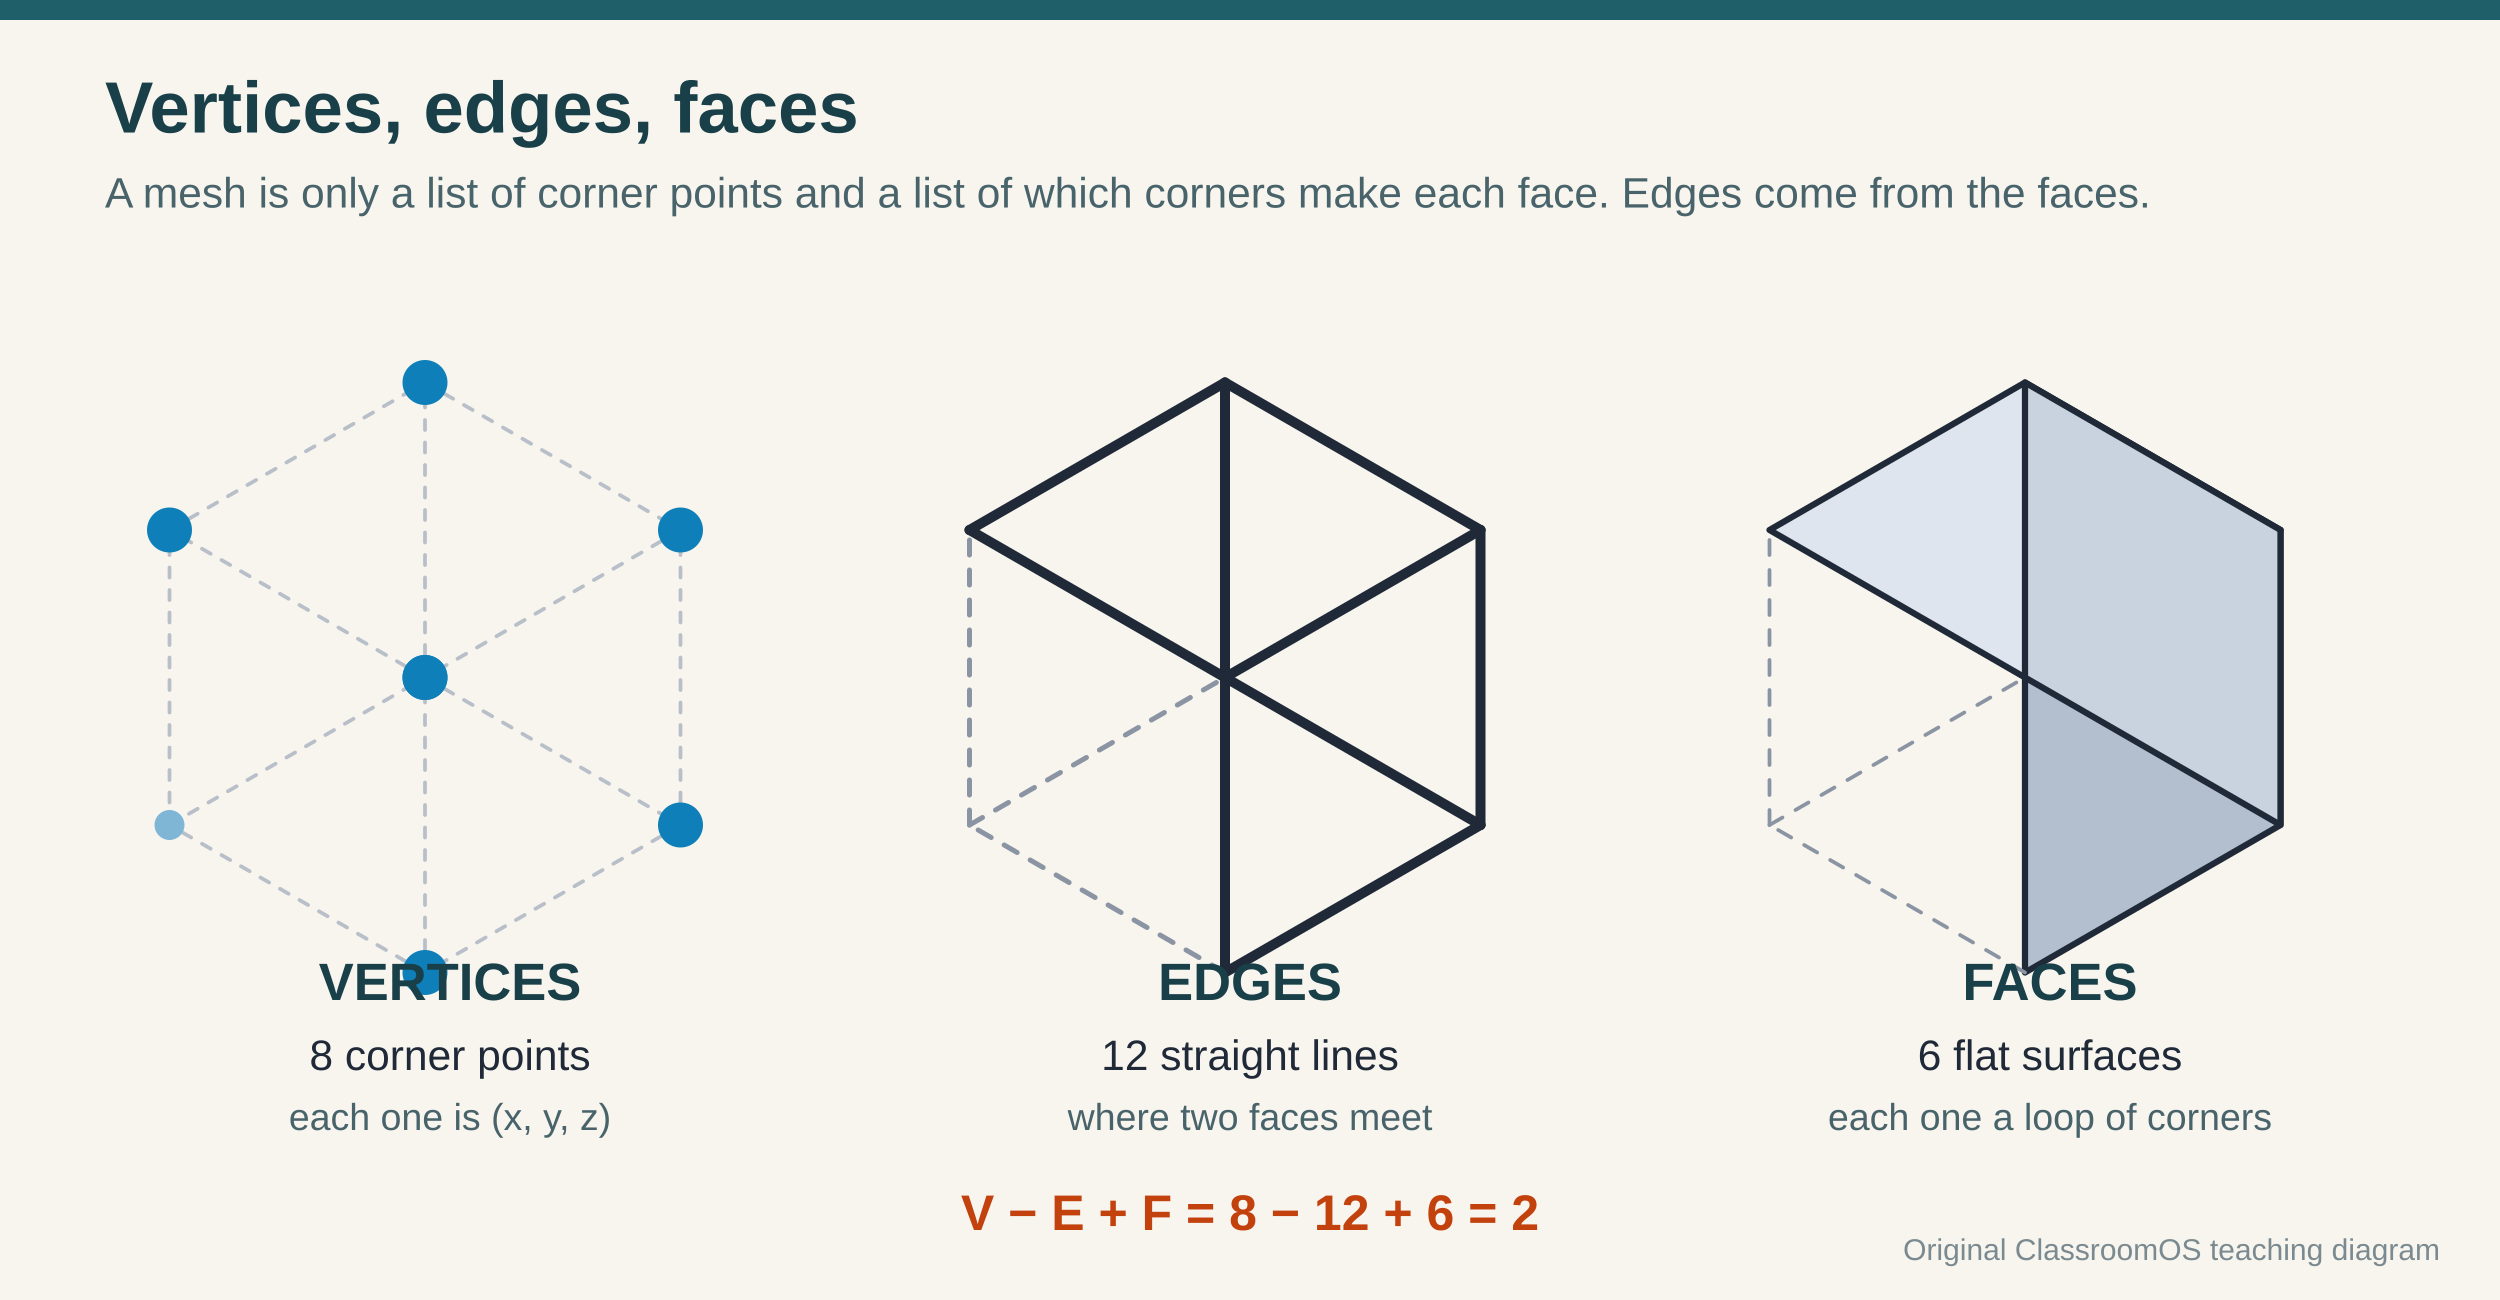
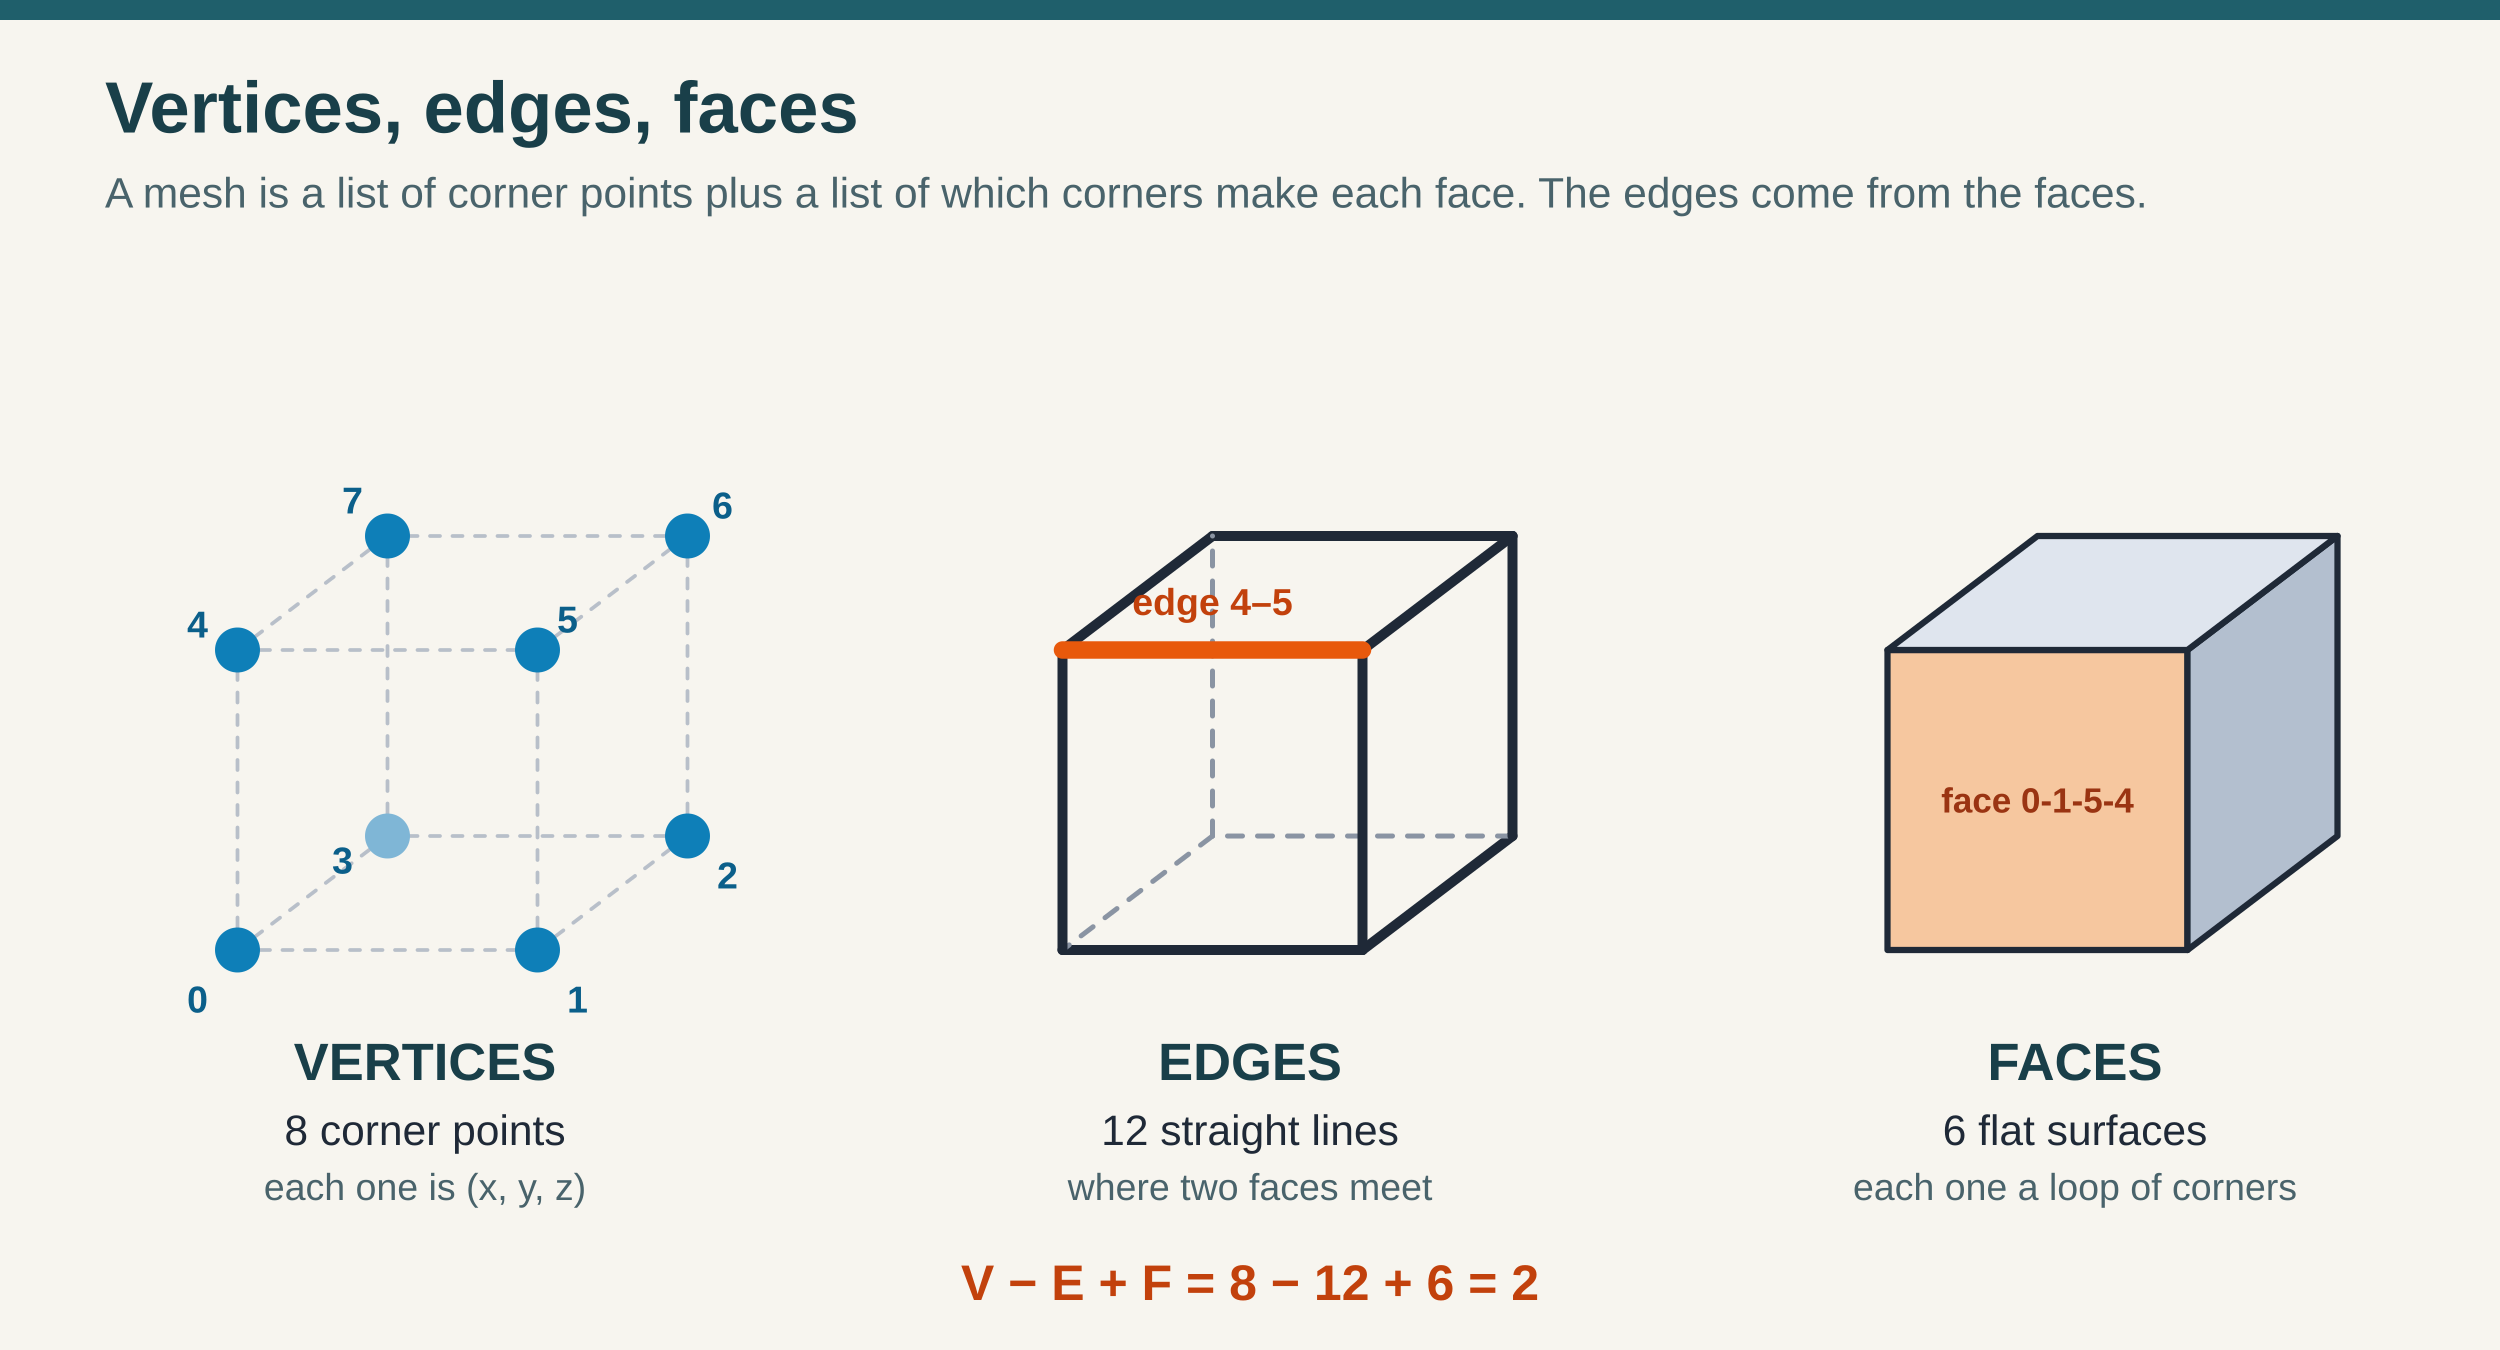
- <svg xmlns="http://www.w3.org/2000/svg" viewBox="0 0 1000 520" role="img" aria-label="A cube drawn three times. First its 8 vertices are marked as dots, then its 12 edges are drawn as lines, then its 6 faces are shaded. 8 minus 12 plus 6 equals 2.">
+ <svg xmlns="http://www.w3.org/2000/svg" viewBox="0 0 1000 540" width="1000" height="540" role="img" aria-label="A cube drawn three times. First its 8 vertices are marked as numbered dots, then its 12 edges are drawn as lines with one highlighted, then its 6 faces with the 3 visible ones shaded. 8 minus 12 plus 6 equals 2.">
  <defs>
-     <marker id="ar-ink" viewBox="0 0 10 10" refX="8.5" refY="5" markerWidth="7" markerHeight="7" orient="auto-start-reverse">
+     <marker id="ah" viewBox="0 0 10 10" refX="8" refY="5" markerWidth="7" markerHeight="7" orient="auto">
+       <path d="M0 0L10 5L0 10z" fill="context-stroke" />
+     </marker>
+     <marker id="a0" viewBox="0 0 10 10" refX="8" refY="5" markerWidth="6" markerHeight="6" orient="auto">
+       <path d="M0 0L10 5L0 10z" fill="#d63a3a" />
+     </marker>
+     <marker id="a1" viewBox="0 0 10 10" refX="8" refY="5" markerWidth="6" markerHeight="6" orient="auto">
+       <path d="M0 0L10 5L0 10z" fill="#2e9a4a" />
+     </marker>
+     <marker id="a2" viewBox="0 0 10 10" refX="8" refY="5" markerWidth="6" markerHeight="6" orient="auto">
+       <path d="M0 0L10 5L0 10z" fill="#2f6fd6" />
+     </marker>
+     <marker id="a3" viewBox="0 0 10 10" refX="8" refY="5" markerWidth="6" markerHeight="6" orient="auto">
+       <path d="M0 0L10 5L0 10z" fill="#c2410c" />
+     </marker>
+     <marker id="a4" viewBox="0 0 10 10" refX="8" refY="5" markerWidth="6" markerHeight="6" orient="auto">
      <path d="M0 0L10 5L0 10z" fill="#1f2937" />
    </marker>
-     <marker id="ar-x" viewBox="0 0 10 10" refX="8.5" refY="5" markerWidth="7" markerHeight="7" orient="auto-start-reverse">
-       <path d="M0 0L10 5L0 10z" fill="#d63a3a" />
-     </marker>
-     <marker id="ar-y" viewBox="0 0 10 10" refX="8.5" refY="5" markerWidth="7" markerHeight="7" orient="auto-start-reverse">
-       <path d="M0 0L10 5L0 10z" fill="#2e9a4a" />
-     </marker>
-     <marker id="ar-z" viewBox="0 0 10 10" refX="8.5" refY="5" markerWidth="7" markerHeight="7" orient="auto-start-reverse">
-       <path d="M0 0L10 5L0 10z" fill="#2f6fd6" />
-     </marker>
-     <marker id="ar-out" viewBox="0 0 10 10" refX="8.5" refY="5" markerWidth="7" markerHeight="7" orient="auto-start-reverse">
-       <path d="M0 0L10 5L0 10z" fill="#3f7fe6" />
-     </marker>
-     <marker id="ar-in" viewBox="0 0 10 10" refX="8.5" refY="5" markerWidth="7" markerHeight="7" orient="auto-start-reverse">
-       <path d="M0 0L10 5L0 10z" fill="#e04848" />
-     </marker>
-     <marker id="ar-warn" viewBox="0 0 10 10" refX="8.5" refY="5" markerWidth="7" markerHeight="7" orient="auto-start-reverse">
-       <path d="M0 0L10 5L0 10z" fill="#c2410c" />
-     </marker>
-     <marker id="ar-ok" viewBox="0 0 10 10" refX="8.5" refY="5" markerWidth="7" markerHeight="7" orient="auto-start-reverse">
-       <path d="M0 0L10 5L0 10z" fill="#15803d" />
-     </marker>
  </defs>
-   <rect width="1000" height="520" fill="#f7f5ee" />
-   <path d="M0 0h1000v8H0z" fill="#1e5f69" />
+   <rect width="1000" height="540" fill="#f7f5ef" />
+   <rect width="1000" height="8" fill="#1f5f6b" />
  <text x="42" y="53" font-family="Arial,Helvetica,sans-serif" font-size="29" font-weight="700" fill="#193f49">Vertices, edges, faces</text>
-   <text x="42" y="83" font-family="Arial,Helvetica,sans-serif" font-size="17" font-weight="400" fill="#49636b">A mesh is only a list of corner points and a list of which corners make each face. Edges come from the faces.</text>
-   <line x1="170.0" y1="271.0" x2="272.2" y2="330.0" stroke="#b8bfc9" stroke-width="1.5" stroke-dasharray="4 5" stroke-linecap="round" />
-   <line x1="272.2" y1="330.0" x2="170.0" y2="389.0" stroke="#b8bfc9" stroke-width="1.5" stroke-dasharray="4 5" stroke-linecap="round" />
-   <line x1="170.0" y1="389.0" x2="67.8" y2="330.0" stroke="#b8bfc9" stroke-width="1.5" stroke-dasharray="4 5" stroke-linecap="round" />
-   <line x1="67.8" y1="330.0" x2="170.0" y2="271.0" stroke="#b8bfc9" stroke-width="1.5" stroke-dasharray="4 5" stroke-linecap="round" />
-   <line x1="170.0" y1="153.0" x2="272.2" y2="212.0" stroke="#b8bfc9" stroke-width="1.5" stroke-dasharray="4 5" stroke-linecap="round" />
-   <line x1="272.2" y1="212.0" x2="170.0" y2="271.0" stroke="#b8bfc9" stroke-width="1.5" stroke-dasharray="4 5" stroke-linecap="round" />
-   <line x1="170.0" y1="271.0" x2="67.8" y2="212.0" stroke="#b8bfc9" stroke-width="1.5" stroke-dasharray="4 5" stroke-linecap="round" />
-   <line x1="67.8" y1="212.0" x2="170.0" y2="153.0" stroke="#b8bfc9" stroke-width="1.5" stroke-dasharray="4 5" stroke-linecap="round" />
-   <line x1="170.0" y1="271.0" x2="170.0" y2="153.0" stroke="#b8bfc9" stroke-width="1.5" stroke-dasharray="4 5" stroke-linecap="round" />
-   <line x1="272.2" y1="330.0" x2="272.2" y2="212.0" stroke="#b8bfc9" stroke-width="1.5" stroke-dasharray="4 5" stroke-linecap="round" />
-   <line x1="170.0" y1="389.0" x2="170.0" y2="271.0" stroke="#b8bfc9" stroke-width="1.5" stroke-dasharray="4 5" stroke-linecap="round" />
-   <line x1="67.8" y1="330.0" x2="67.8" y2="212.0" stroke="#b8bfc9" stroke-width="1.5" stroke-dasharray="4 5" stroke-linecap="round" />
-   <circle cx="170.0" cy="271.0" r="9" fill="#0e7fb8" />
-   <circle cx="272.2" cy="330.0" r="9" fill="#0e7fb8" />
-   <circle cx="170.0" cy="389.0" r="9" fill="#0e7fb8" />
-   <circle cx="67.8" cy="330.0" r="6" fill="#7fb6d6" />
-   <circle cx="170.0" cy="153.0" r="9" fill="#0e7fb8" />
-   <circle cx="272.2" cy="212.0" r="9" fill="#0e7fb8" />
-   <circle cx="170.0" cy="271.0" r="9" fill="#0e7fb8" />
-   <circle cx="67.8" cy="212.0" r="9" fill="#0e7fb8" />
-   <text x="180" y="400" font-family="Arial,Helvetica,sans-serif" font-size="21" font-weight="700" fill="#193f49" text-anchor="middle">VERTICES</text>
-   <text x="180" y="428" font-family="Arial,Helvetica,sans-serif" font-size="17" font-weight="400" fill="#1f2937" text-anchor="middle">8 corner points</text>
-   <text x="180" y="452" font-family="Arial,Helvetica,sans-serif" font-size="15" font-weight="400" fill="#49636b" text-anchor="middle">each one is (x, y, z)</text>
-   <line x1="490.0" y1="271.0" x2="592.2" y2="330.0" stroke="#1f2937" stroke-width="4" stroke-linecap="round" />
-   <line x1="592.2" y1="330.0" x2="490.0" y2="389.0" stroke="#1f2937" stroke-width="4" stroke-linecap="round" />
-   <line x1="490.0" y1="389.0" x2="387.8" y2="330.0" stroke="#8a94a3" stroke-width="2" stroke-dasharray="6 6" stroke-linecap="round" />
-   <line x1="387.8" y1="330.0" x2="490.0" y2="271.0" stroke="#8a94a3" stroke-width="2" stroke-dasharray="6 6" stroke-linecap="round" />
-   <line x1="490.0" y1="153.0" x2="592.2" y2="212.0" stroke="#1f2937" stroke-width="4" stroke-linecap="round" />
-   <line x1="592.2" y1="212.0" x2="490.0" y2="271.0" stroke="#1f2937" stroke-width="4" stroke-linecap="round" />
-   <line x1="490.0" y1="271.0" x2="387.8" y2="212.0" stroke="#1f2937" stroke-width="4" stroke-linecap="round" />
-   <line x1="387.8" y1="212.0" x2="490.0" y2="153.0" stroke="#1f2937" stroke-width="4" stroke-linecap="round" />
-   <line x1="490.0" y1="271.0" x2="490.0" y2="153.0" stroke="#1f2937" stroke-width="4" stroke-linecap="round" />
-   <line x1="592.2" y1="330.0" x2="592.2" y2="212.0" stroke="#1f2937" stroke-width="4" stroke-linecap="round" />
-   <line x1="490.0" y1="389.0" x2="490.0" y2="271.0" stroke="#1f2937" stroke-width="4" stroke-linecap="round" />
-   <line x1="387.8" y1="330.0" x2="387.8" y2="212.0" stroke="#8a94a3" stroke-width="2" stroke-dasharray="6 6" stroke-linecap="round" />
-   <text x="500" y="400" font-family="Arial,Helvetica,sans-serif" font-size="21" font-weight="700" fill="#193f49" text-anchor="middle">EDGES</text>
-   <text x="500" y="428" font-family="Arial,Helvetica,sans-serif" font-size="17" font-weight="400" fill="#1f2937" text-anchor="middle">12 straight lines</text>
-   <text x="500" y="452" font-family="Arial,Helvetica,sans-serif" font-size="15" font-weight="400" fill="#49636b" text-anchor="middle">where two faces meet</text>
-   <polygon points="810.0,153.0 912.2,212.0 810.0,271.0 707.8,212.0" fill="#dfe5ee" stroke="#1f2937" stroke-width="2.5" stroke-linejoin="round" />
-   <polygon points="912.2,330.0 810.0,389.0 810.0,271.0 912.2,212.0" fill="#b3bfcf" stroke="#1f2937" stroke-width="2.5" stroke-linejoin="round" />
-   <polygon points="810.0,271.0 912.2,330.0 912.2,212.0 810.0,153.0" fill="#c9d2df" stroke="#1f2937" stroke-width="2.5" stroke-linejoin="round" />
-   <line x1="810.0" y1="389.0" x2="707.8" y2="330.0" stroke="#8a94a3" stroke-width="1.5" stroke-dasharray="6 6" stroke-linecap="round" />
-   <line x1="707.8" y1="330.0" x2="810.0" y2="271.0" stroke="#8a94a3" stroke-width="1.5" stroke-dasharray="6 6" stroke-linecap="round" />
-   <line x1="707.8" y1="330.0" x2="707.8" y2="212.0" stroke="#8a94a3" stroke-width="1.5" stroke-dasharray="6 6" stroke-linecap="round" />
-   <text x="820" y="400" font-family="Arial,Helvetica,sans-serif" font-size="21" font-weight="700" fill="#193f49" text-anchor="middle">FACES</text>
-   <text x="820" y="428" font-family="Arial,Helvetica,sans-serif" font-size="17" font-weight="400" fill="#1f2937" text-anchor="middle">6 flat surfaces</text>
-   <text x="820" y="452" font-family="Arial,Helvetica,sans-serif" font-size="15" font-weight="400" fill="#49636b" text-anchor="middle">each one a loop of corners</text>
-   <text x="500" y="492" font-family="Arial,Helvetica,sans-serif" font-size="20" font-weight="700" fill="#c2410c" text-anchor="middle">V − E + F = 8 − 12 + 6 = 2</text>
-   <text x="976" y="504" font-family="Arial,Helvetica,sans-serif" font-size="12" font-weight="400" fill="#7a8a90" text-anchor="end">Original ClassroomOS teaching diagram</text>
+   <text x="42" y="83" font-family="Arial,Helvetica,sans-serif" font-size="17" font-weight="400" fill="#49636b">A mesh is a list of corner points plus a list of which corners make each face. The edges come from the faces.</text>
+   <line x1="95.0" y1="380.0" x2="215.0" y2="380.0" stroke="#b8bfc9" stroke-width="1.5" stroke-dasharray="4 5" stroke-linecap="round" />
+   <line x1="215.0" y1="380.0" x2="275.0" y2="334.4" stroke="#b8bfc9" stroke-width="1.5" stroke-dasharray="4 5" stroke-linecap="round" />
+   <line x1="275.0" y1="334.4" x2="155.0" y2="334.4" stroke="#b8bfc9" stroke-width="1.5" stroke-dasharray="4 5" stroke-linecap="round" />
+   <line x1="155.0" y1="334.4" x2="95.0" y2="380.0" stroke="#b8bfc9" stroke-width="1.5" stroke-dasharray="4 5" stroke-linecap="round" />
+   <line x1="95.0" y1="260.0" x2="215.0" y2="260.0" stroke="#b8bfc9" stroke-width="1.5" stroke-dasharray="4 5" stroke-linecap="round" />
+   <line x1="215.0" y1="260.0" x2="275.0" y2="214.4" stroke="#b8bfc9" stroke-width="1.5" stroke-dasharray="4 5" stroke-linecap="round" />
+   <line x1="275.0" y1="214.4" x2="155.0" y2="214.4" stroke="#b8bfc9" stroke-width="1.5" stroke-dasharray="4 5" stroke-linecap="round" />
+   <line x1="155.0" y1="214.4" x2="95.0" y2="260.0" stroke="#b8bfc9" stroke-width="1.5" stroke-dasharray="4 5" stroke-linecap="round" />
+   <line x1="95.0" y1="380.0" x2="95.0" y2="260.0" stroke="#b8bfc9" stroke-width="1.5" stroke-dasharray="4 5" stroke-linecap="round" />
+   <line x1="215.0" y1="380.0" x2="215.0" y2="260.0" stroke="#b8bfc9" stroke-width="1.5" stroke-dasharray="4 5" stroke-linecap="round" />
+   <line x1="275.0" y1="334.4" x2="275.0" y2="214.4" stroke="#b8bfc9" stroke-width="1.5" stroke-dasharray="4 5" stroke-linecap="round" />
+   <line x1="155.0" y1="334.4" x2="155.0" y2="214.4" stroke="#b8bfc9" stroke-width="1.5" stroke-dasharray="4 5" stroke-linecap="round" />
+   <circle cx="95.0" cy="380.0" r="9" fill="#0e7fb8" />
+   <text x="79.0" y="405.0" font-family="Arial,Helvetica,sans-serif" font-size="15" font-weight="700" fill="#0b5f8a" text-anchor="middle">0</text>
+   <circle cx="215.0" cy="380.0" r="9" fill="#0e7fb8" />
+   <text x="231.0" y="405.0" font-family="Arial,Helvetica,sans-serif" font-size="15" font-weight="700" fill="#0b5f8a" text-anchor="middle">1</text>
+   <circle cx="275.0" cy="334.4" r="9" fill="#0e7fb8" />
+   <text x="291.0" y="355.4" font-family="Arial,Helvetica,sans-serif" font-size="15" font-weight="700" fill="#0b5f8a" text-anchor="middle">2</text>
+   <circle cx="155.0" cy="334.4" r="9" fill="#7fb6d6" />
+   <text x="137.0" y="349.4" font-family="Arial,Helvetica,sans-serif" font-size="15" font-weight="700" fill="#0b5f8a" text-anchor="middle">3</text>
+   <circle cx="95.0" cy="260.0" r="9" fill="#0e7fb8" />
+   <text x="79.0" y="255.0" font-family="Arial,Helvetica,sans-serif" font-size="15" font-weight="700" fill="#0b5f8a" text-anchor="middle">4</text>
+   <circle cx="215.0" cy="260.0" r="9" fill="#0e7fb8" />
+   <text x="227.0" y="253.0" font-family="Arial,Helvetica,sans-serif" font-size="15" font-weight="700" fill="#0b5f8a" text-anchor="middle">5</text>
+   <circle cx="275.0" cy="214.4" r="9" fill="#0e7fb8" />
+   <text x="289.0" y="207.4" font-family="Arial,Helvetica,sans-serif" font-size="15" font-weight="700" fill="#0b5f8a" text-anchor="middle">6</text>
+   <circle cx="155.0" cy="214.4" r="9" fill="#0e7fb8" />
+   <text x="141.0" y="205.4" font-family="Arial,Helvetica,sans-serif" font-size="15" font-weight="700" fill="#0b5f8a" text-anchor="middle">7</text>
+   <line x1="425.0" y1="380.0" x2="545.0" y2="380.0" stroke="#1f2937" stroke-width="4" stroke-linecap="round" />
+   <line x1="545.0" y1="380.0" x2="605.0" y2="334.4" stroke="#1f2937" stroke-width="4" stroke-linecap="round" />
+   <line x1="605.0" y1="334.4" x2="485.0" y2="334.4" stroke="#8a94a3" stroke-width="2" stroke-dasharray="6 6" stroke-linecap="round" />
+   <line x1="485.0" y1="334.4" x2="425.0" y2="380.0" stroke="#8a94a3" stroke-width="2" stroke-dasharray="6 6" stroke-linecap="round" />
+   <line x1="425.0" y1="260.0" x2="545.0" y2="260.0" stroke="#1f2937" stroke-width="4" stroke-linecap="round" />
+   <line x1="545.0" y1="260.0" x2="605.0" y2="214.4" stroke="#1f2937" stroke-width="4" stroke-linecap="round" />
+   <line x1="605.0" y1="214.4" x2="485.0" y2="214.4" stroke="#1f2937" stroke-width="4" stroke-linecap="round" />
+   <line x1="485.0" y1="214.4" x2="425.0" y2="260.0" stroke="#1f2937" stroke-width="4" stroke-linecap="round" />
+   <line x1="425.0" y1="380.0" x2="425.0" y2="260.0" stroke="#1f2937" stroke-width="4" stroke-linecap="round" />
+   <line x1="545.0" y1="380.0" x2="545.0" y2="260.0" stroke="#1f2937" stroke-width="4" stroke-linecap="round" />
+   <line x1="605.0" y1="334.4" x2="605.0" y2="214.4" stroke="#1f2937" stroke-width="4" stroke-linecap="round" />
+   <line x1="485.0" y1="334.4" x2="485.0" y2="214.4" stroke="#8a94a3" stroke-width="2" stroke-dasharray="6 6" stroke-linecap="round" />
+   <line x1="425.0" y1="260.0" x2="545.0" y2="260.0" stroke="#e8590c" stroke-width="7" stroke-linecap="round" />
+   <text x="485.0" y="246.0" font-family="Arial,Helvetica,sans-serif" font-size="15" font-weight="700" fill="#c2410c" text-anchor="middle">edge 4–5</text>
+   <line x1="935.0" y1="334.4" x2="815.0" y2="334.4" stroke="#8a94a3" stroke-width="1.5" stroke-dasharray="6 6" stroke-linecap="round" />
+   <line x1="815.0" y1="334.4" x2="755.0" y2="380.0" stroke="#8a94a3" stroke-width="1.5" stroke-dasharray="6 6" stroke-linecap="round" />
+   <line x1="815.0" y1="334.4" x2="815.0" y2="214.4" stroke="#8a94a3" stroke-width="1.5" stroke-dasharray="6 6" stroke-linecap="round" />
+   <polygon points="755.0,380.0 875.0,380.0 875.0,260.0 755.0,260.0" fill="#f6c79f" stroke="#1f2937" stroke-width="2.5" stroke-linejoin="round" />
+   <polygon points="875.0,380.0 935.0,334.4 935.0,214.4 875.0,260.0" fill="#b3bfcf" stroke="#1f2937" stroke-width="2.5" stroke-linejoin="round" />
+   <polygon points="755.0,260.0 875.0,260.0 935.0,214.4 815.0,214.4" fill="#dfe5ee" stroke="#1f2937" stroke-width="2.5" stroke-linejoin="round" />
+   <text x="815.0" y="325.0" font-family="Arial,Helvetica,sans-serif" font-size="14" font-weight="700" fill="#9a3412" text-anchor="middle">face 0-1-5-4</text>
+   <text x="170" y="432" font-family="Arial,Helvetica,sans-serif" font-size="21" font-weight="700" fill="#193f49" text-anchor="middle">VERTICES</text>
+   <text x="170" y="458" font-family="Arial,Helvetica,sans-serif" font-size="17" font-weight="400" fill="#1f2937" text-anchor="middle">8 corner points</text>
+   <text x="170" y="480" font-family="Arial,Helvetica,sans-serif" font-size="15" font-weight="400" fill="#49636b" text-anchor="middle">each one is (x, y, z)</text>
+   <text x="500" y="432" font-family="Arial,Helvetica,sans-serif" font-size="21" font-weight="700" fill="#193f49" text-anchor="middle">EDGES</text>
+   <text x="500" y="458" font-family="Arial,Helvetica,sans-serif" font-size="17" font-weight="400" fill="#1f2937" text-anchor="middle">12 straight lines</text>
+   <text x="500" y="480" font-family="Arial,Helvetica,sans-serif" font-size="15" font-weight="400" fill="#49636b" text-anchor="middle">where two faces meet</text>
+   <text x="830" y="432" font-family="Arial,Helvetica,sans-serif" font-size="21" font-weight="700" fill="#193f49" text-anchor="middle">FACES</text>
+   <text x="830" y="458" font-family="Arial,Helvetica,sans-serif" font-size="17" font-weight="400" fill="#1f2937" text-anchor="middle">6 flat surfaces</text>
+   <text x="830" y="480" font-family="Arial,Helvetica,sans-serif" font-size="15" font-weight="400" fill="#49636b" text-anchor="middle">each one a loop of corners</text>
+   <text x="500" y="520" font-family="Arial,Helvetica,sans-serif" font-size="20" font-weight="700" fill="#c2410c" text-anchor="middle">V − E + F = 8 − 12 + 6 = 2</text>
</svg>
